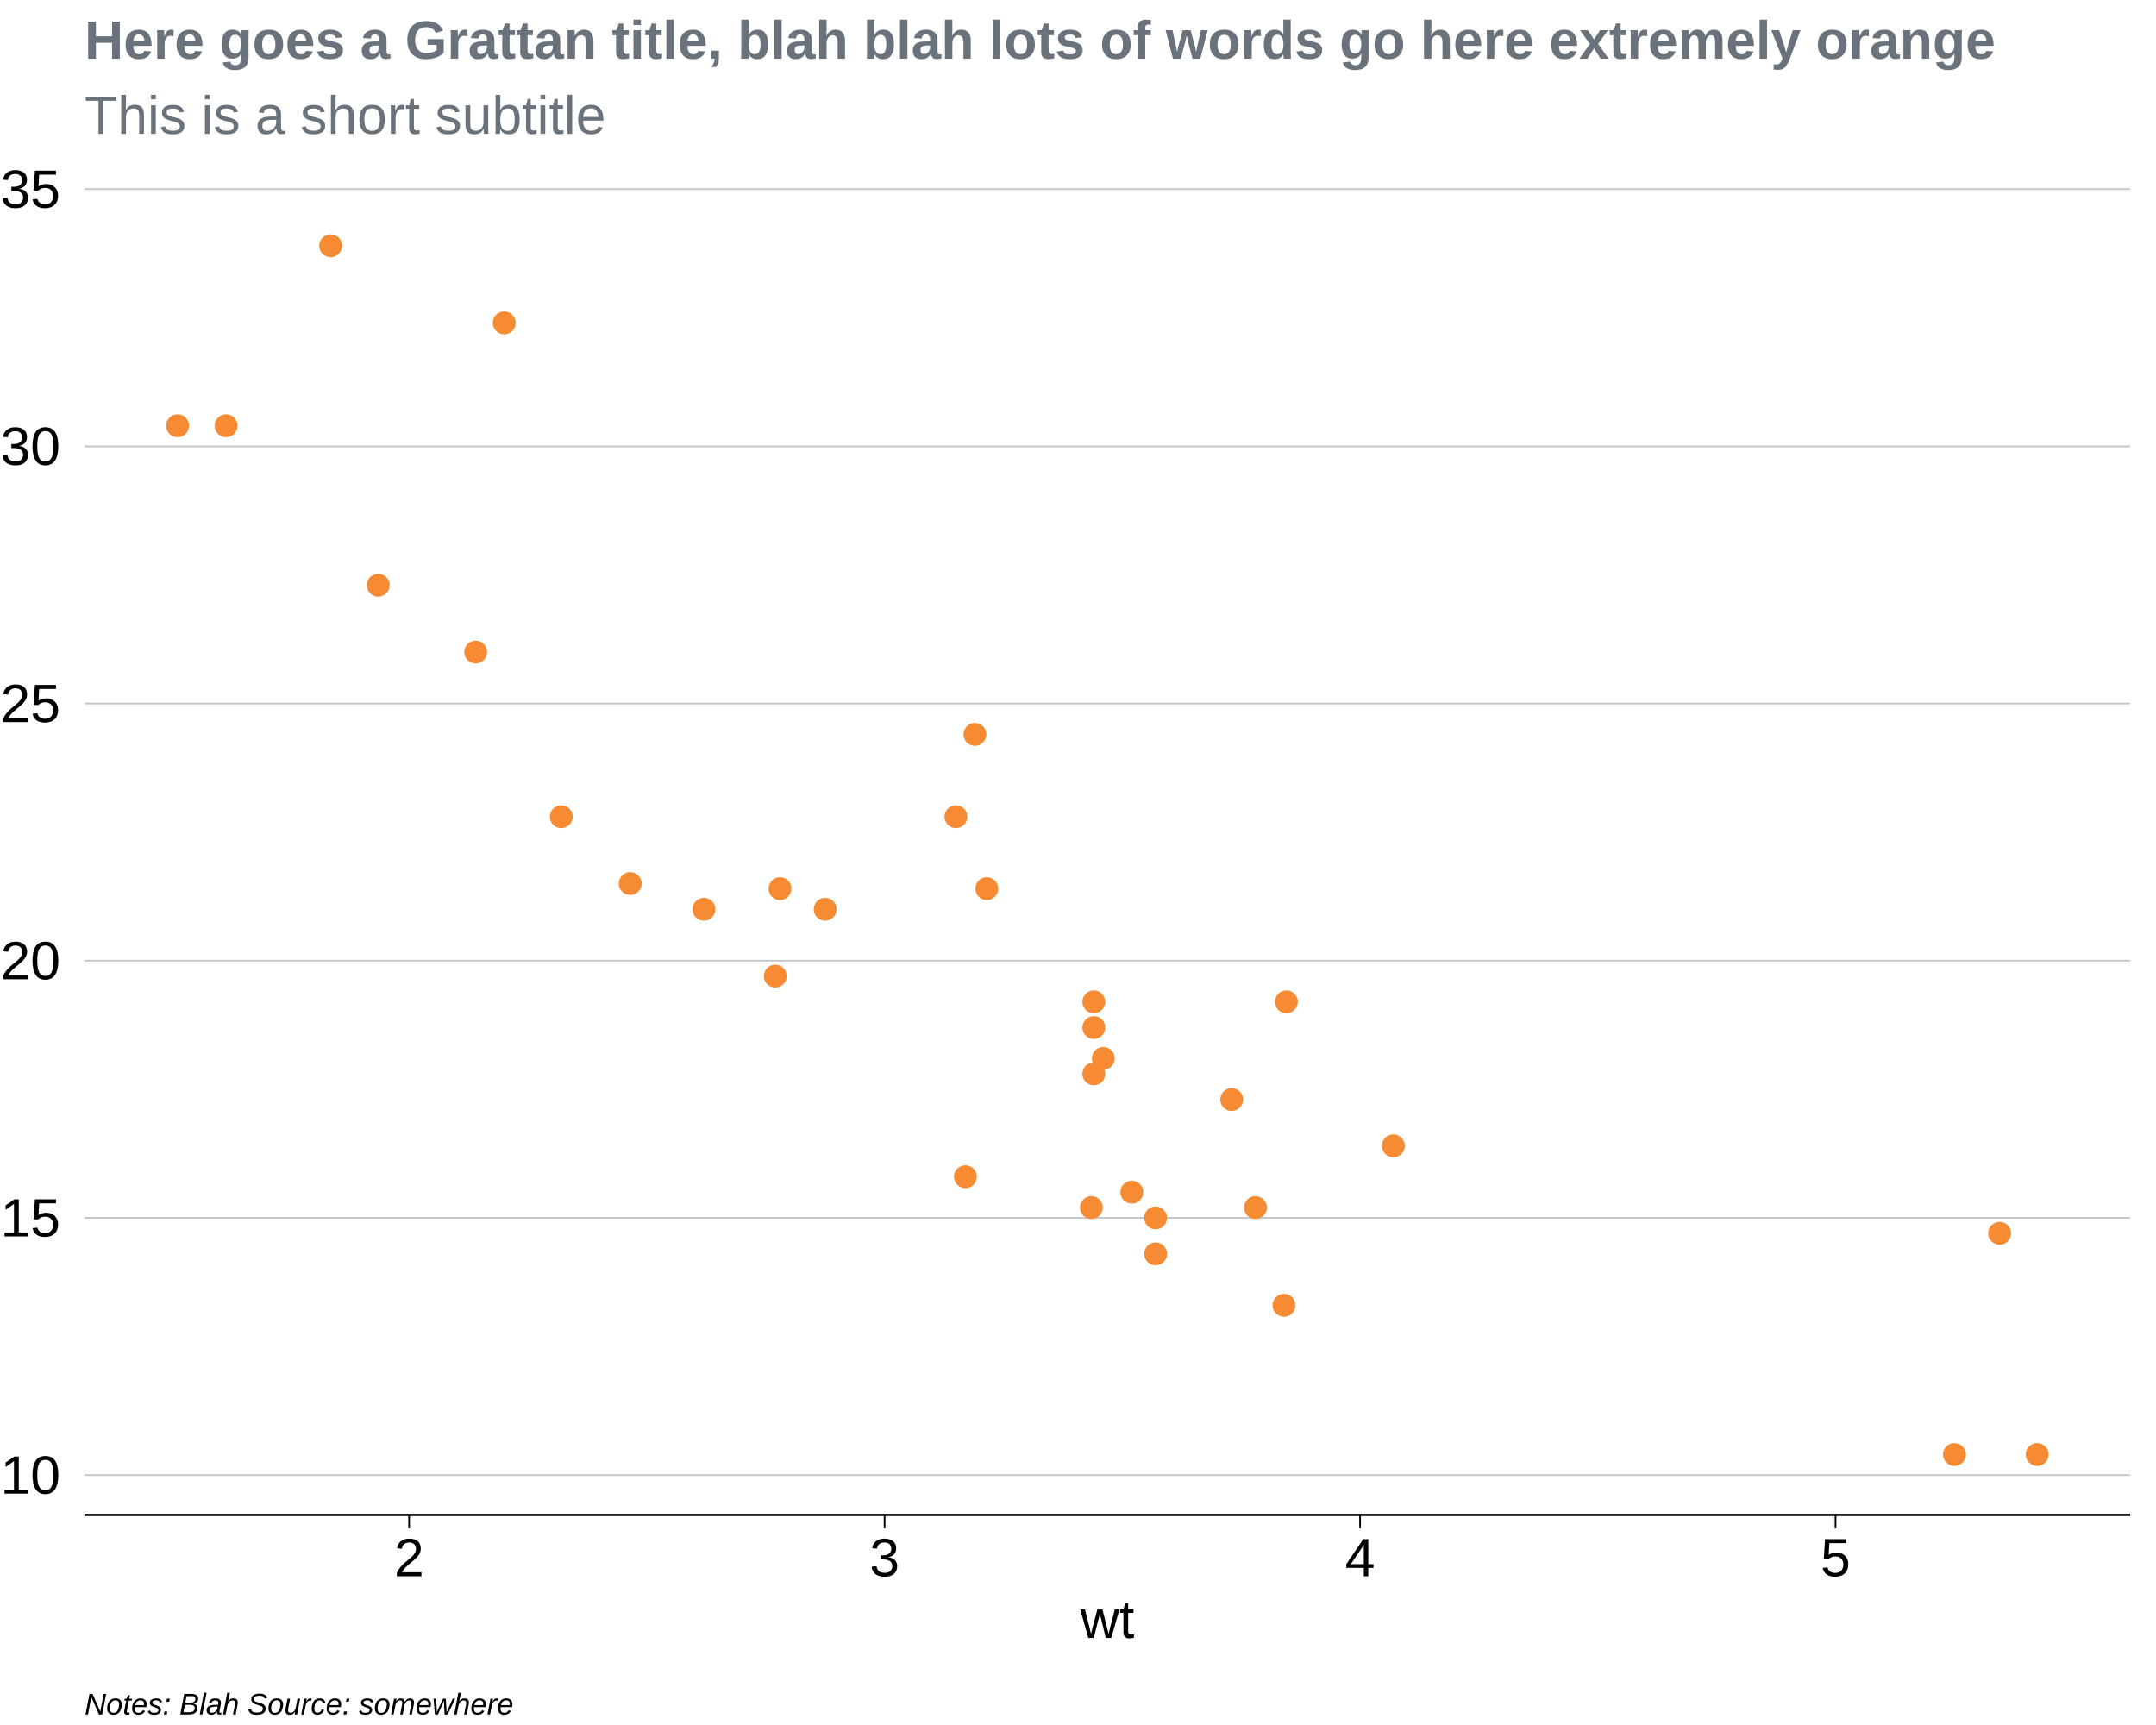
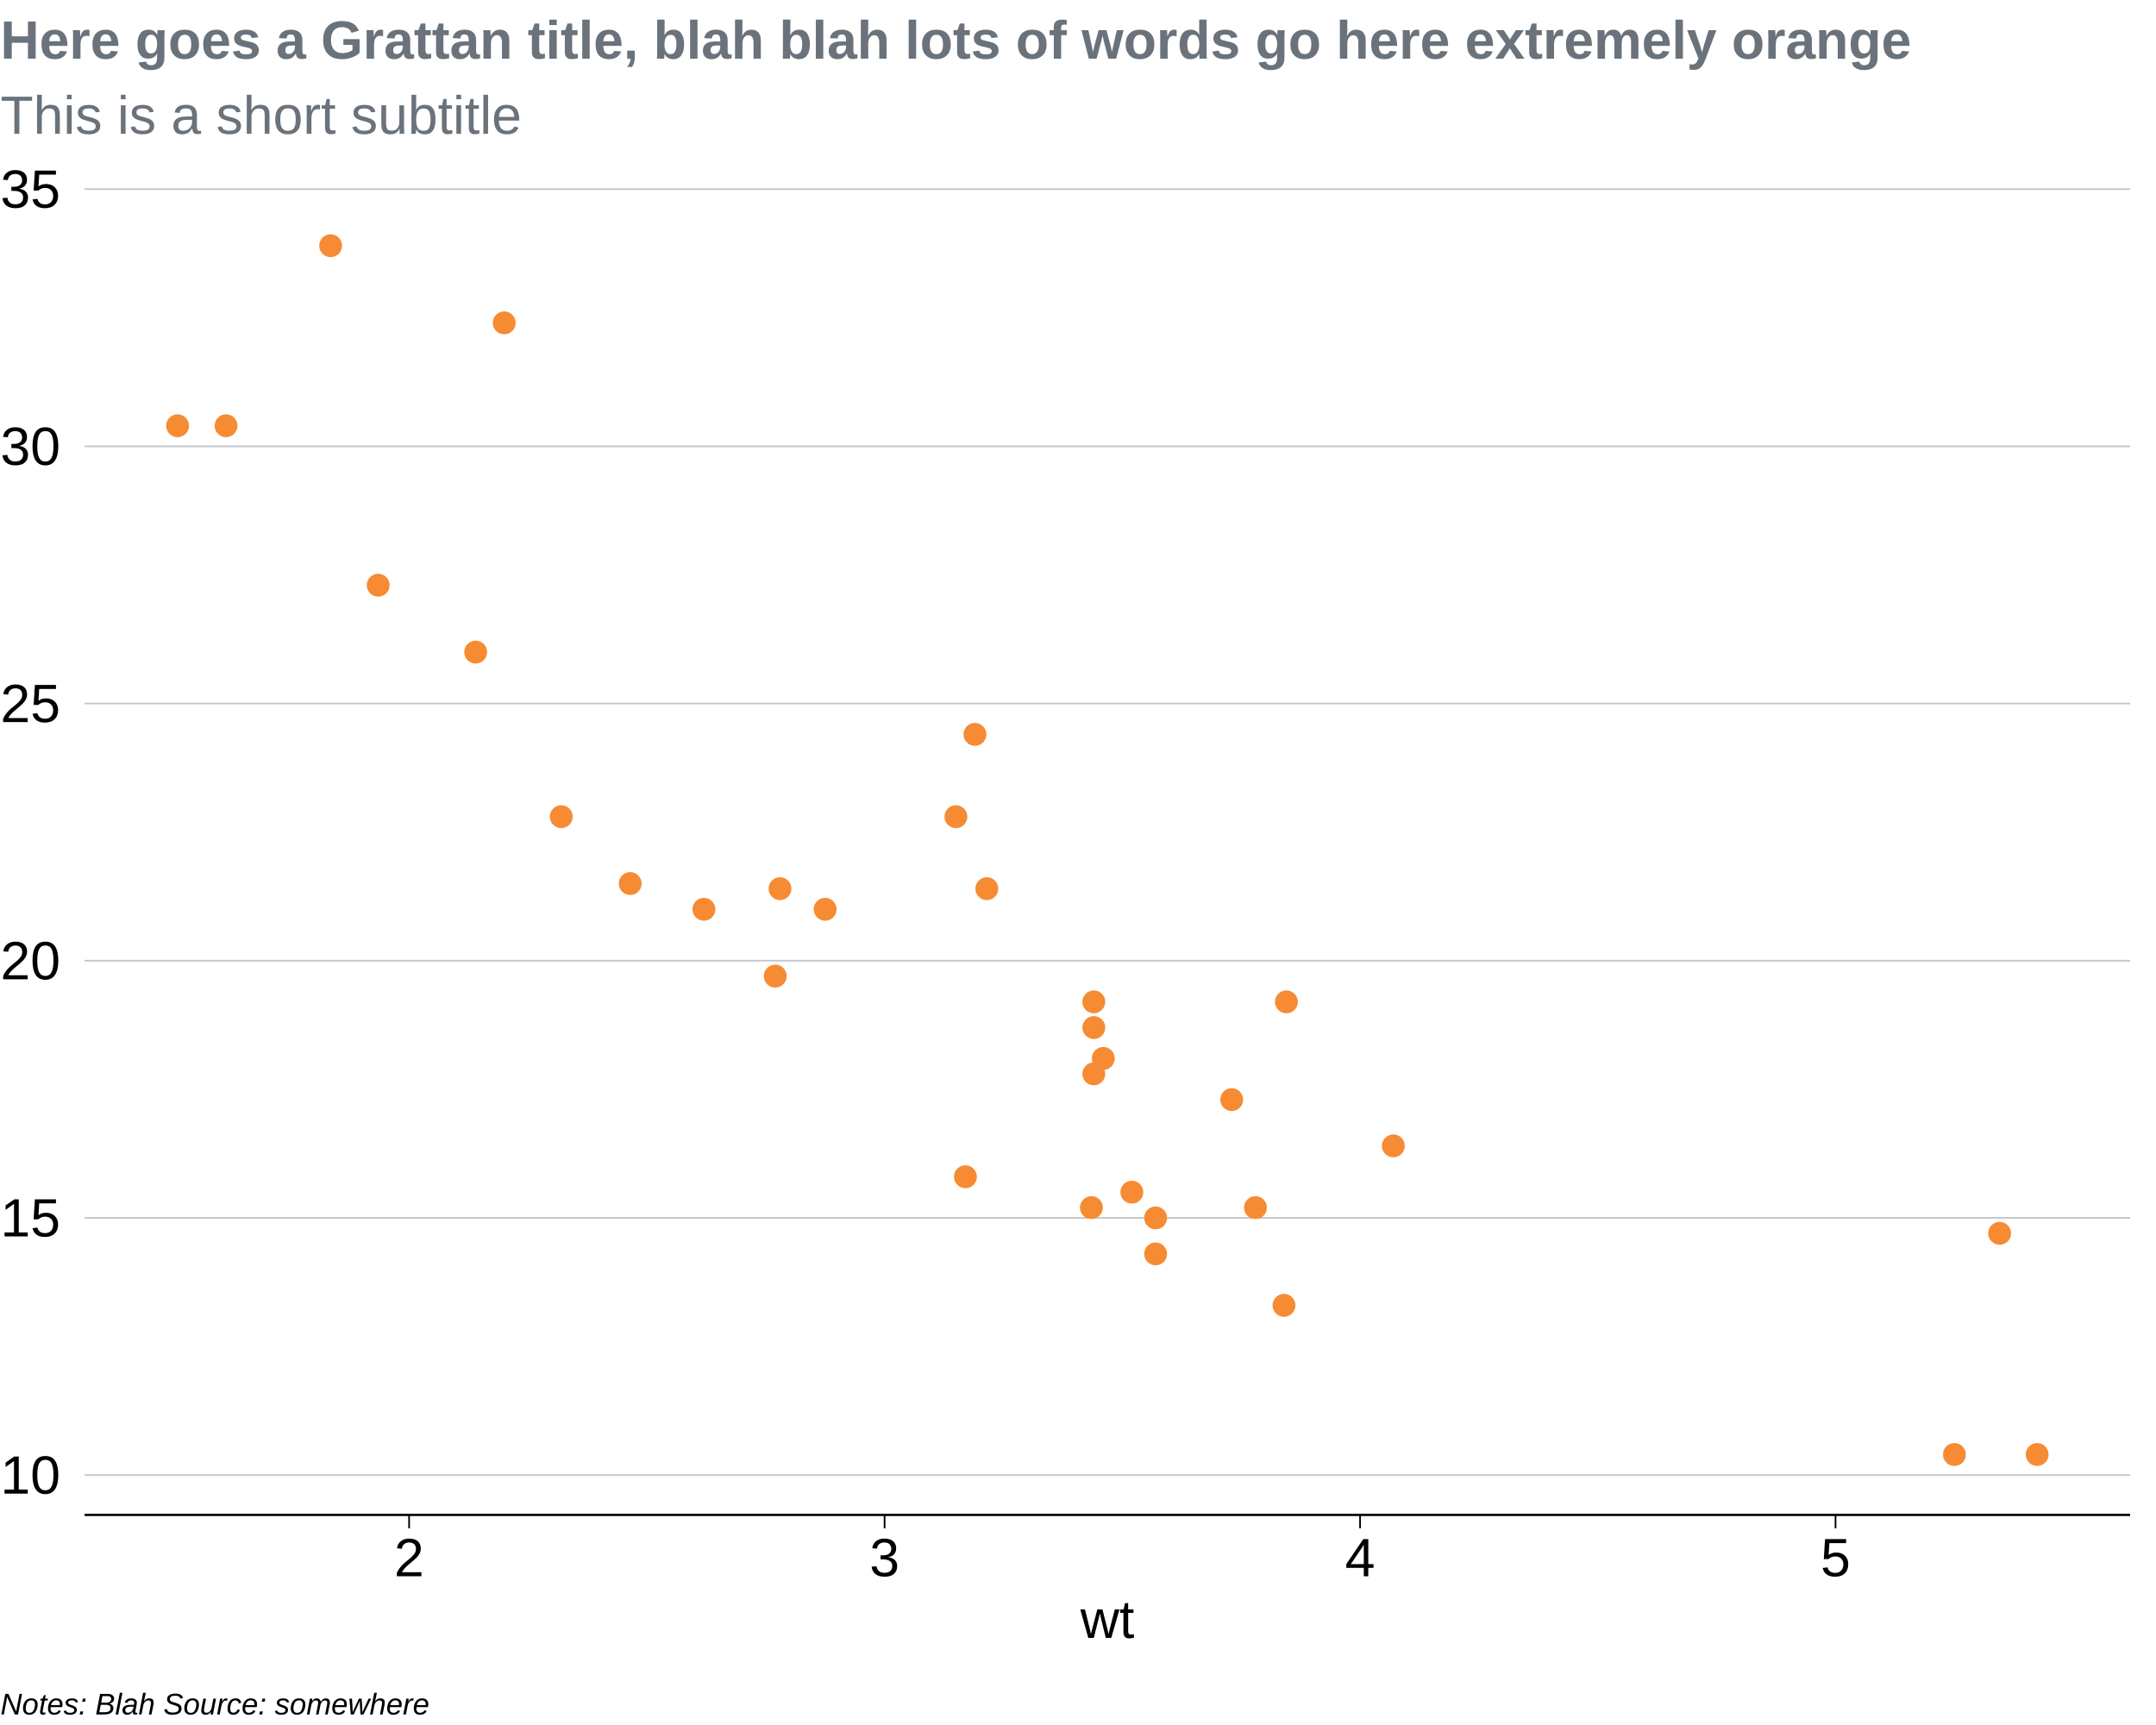
<svg xmlns="http://www.w3.org/2000/svg" viewBox="0 0 720.00 576.00">
  <defs>
    <style type="text/css">
    line, polyline, polygon, path, rect, circle {
      fill: none;
      stroke: #000000;
      stroke-linecap: round;
      stroke-linejoin: round;
      stroke-miterlimit: 10.00;
    }
  </style>
  </defs>
  <rect width="100%" height="100%" style="stroke: none; fill: #FFFFFF;" />
  <rect x="0.00" y="0.00" width="720.00" height="576.00" style="stroke-width: 0.75; stroke: none; fill: #FFFFFF;" />
  <defs>
    <clipPath id="cpMjguMjR8NzExLjM2fDUwNS44Nnw2MS44Nw==">
      <rect x="28.24" y="61.87" width="683.12" height="443.99" />
    </clipPath>
  </defs>
  <rect x="28.24" y="61.87" width="683.12" height="443.99" style="stroke-width: 0.75; stroke: none; fill: #FFFFFF;" clip-path="url(#cpMjguMjR8NzExLjM2fDUwNS44Nnw2MS44Nw==)" />
  <polyline points="28.24,492.55 711.36,492.55 " style="stroke-width: 0.56; stroke: #C3C7CB; stroke-linecap: butt;" clip-path="url(#cpMjguMjR8NzExLjM2fDUwNS44Nnw2MS44Nw==)" />
  <polyline points="28.24,406.67 711.36,406.67 " style="stroke-width: 0.56; stroke: #C3C7CB; stroke-linecap: butt;" clip-path="url(#cpMjguMjR8NzExLjM2fDUwNS44Nnw2MS44Nw==)" />
  <polyline points="28.24,320.79 711.36,320.79 " style="stroke-width: 0.56; stroke: #C3C7CB; stroke-linecap: butt;" clip-path="url(#cpMjguMjR8NzExLjM2fDUwNS44Nnw2MS44Nw==)" />
  <polyline points="28.24,234.91 711.36,234.91 " style="stroke-width: 0.56; stroke: #C3C7CB; stroke-linecap: butt;" clip-path="url(#cpMjguMjR8NzExLjM2fDUwNS44Nnw2MS44Nw==)" />
  <polyline points="28.24,149.03 711.36,149.03 " style="stroke-width: 0.56; stroke: #C3C7CB; stroke-linecap: butt;" clip-path="url(#cpMjguMjR8NzExLjM2fDUwNS44Nnw2MS44Nw==)" />
  <polyline points="28.24,63.15 711.36,63.15 " style="stroke-width: 0.56; stroke: #C3C7CB; stroke-linecap: butt;" clip-path="url(#cpMjguMjR8NzExLjM2fDUwNS44Nnw2MS44Nw==)" />
  <circle cx="235.07" cy="303.62" r="2.60pt" style="stroke-width: 0.71; stroke: #F68B33; fill: #F68B33;" clip-path="url(#cpMjguMjR8NzExLjM2fDUwNS44Nnw2MS44Nw==)" />
  <circle cx="275.56" cy="303.62" r="2.60pt" style="stroke-width: 0.71; stroke: #F68B33; fill: #F68B33;" clip-path="url(#cpMjguMjR8NzExLjM2fDUwNS44Nnw2MS44Nw==)" />
  <circle cx="187.44" cy="272.70" r="2.60pt" style="stroke-width: 0.71; stroke: #F68B33; fill: #F68B33;" clip-path="url(#cpMjguMjR8NzExLjM2fDUwNS44Nnw2MS44Nw==)" />
  <circle cx="329.55" cy="296.74" r="2.60pt" style="stroke-width: 0.71; stroke: #F68B33; fill: #F68B33;" clip-path="url(#cpMjguMjR8NzExLjM2fDUwNS44Nnw2MS44Nw==)" />
  <circle cx="365.28" cy="343.12" r="2.60pt" style="stroke-width: 0.71; stroke: #F68B33; fill: #F68B33;" clip-path="url(#cpMjguMjR8NzExLjM2fDUwNS44Nnw2MS44Nw==)" />
  <circle cx="368.45" cy="353.42" r="2.60pt" style="stroke-width: 0.71; stroke: #F68B33; fill: #F68B33;" clip-path="url(#cpMjguMjR8NzExLjM2fDUwNS44Nnw2MS44Nw==)" />
  <circle cx="385.92" cy="418.69" r="2.60pt" style="stroke-width: 0.71; stroke: #F68B33; fill: #F68B33;" clip-path="url(#cpMjguMjR8NzExLjM2fDUwNS44Nnw2MS44Nw==)" />
  <circle cx="325.58" cy="245.22" r="2.60pt" style="stroke-width: 0.71; stroke: #F68B33; fill: #F68B33;" clip-path="url(#cpMjguMjR8NzExLjM2fDUwNS44Nnw2MS44Nw==)" />
  <circle cx="319.23" cy="272.70" r="2.60pt" style="stroke-width: 0.71; stroke: #F68B33; fill: #F68B33;" clip-path="url(#cpMjguMjR8NzExLjM2fDUwNS44Nnw2MS44Nw==)" />
  <circle cx="365.28" cy="334.53" r="2.60pt" style="stroke-width: 0.71; stroke: #F68B33; fill: #F68B33;" clip-path="url(#cpMjguMjR8NzExLjM2fDUwNS44Nnw2MS44Nw==)" />
  <circle cx="365.28" cy="358.58" r="2.60pt" style="stroke-width: 0.71; stroke: #F68B33; fill: #F68B33;" clip-path="url(#cpMjguMjR8NzExLjM2fDUwNS44Nnw2MS44Nw==)" />
  <circle cx="465.31" cy="382.62" r="2.60pt" style="stroke-width: 0.71; stroke: #F68B33; fill: #F68B33;" clip-path="url(#cpMjguMjR8NzExLjM2fDUwNS44Nnw2MS44Nw==)" />
  <circle cx="411.33" cy="367.17" r="2.60pt" style="stroke-width: 0.71; stroke: #F68B33; fill: #F68B33;" clip-path="url(#cpMjguMjR8NzExLjM2fDUwNS44Nnw2MS44Nw==)" />
  <circle cx="419.26" cy="403.23" r="2.60pt" style="stroke-width: 0.71; stroke: #F68B33; fill: #F68B33;" clip-path="url(#cpMjguMjR8NzExLjM2fDUwNS44Nnw2MS44Nw==)" />
  <circle cx="652.68" cy="485.68" r="2.60pt" style="stroke-width: 0.71; stroke: #F68B33; fill: #F68B33;" clip-path="url(#cpMjguMjR8NzExLjM2fDUwNS44Nnw2MS44Nw==)" />
  <circle cx="680.31" cy="485.68" r="2.60pt" style="stroke-width: 0.71; stroke: #F68B33; fill: #F68B33;" clip-path="url(#cpMjguMjR8NzExLjM2fDUwNS44Nnw2MS44Nw==)" />
  <circle cx="667.77" cy="411.82" r="2.60pt" style="stroke-width: 0.71; stroke: #F68B33; fill: #F68B33;" clip-path="url(#cpMjguMjR8NzExLjM2fDUwNS44Nnw2MS44Nw==)" />
  <circle cx="168.38" cy="107.81" r="2.60pt" style="stroke-width: 0.71; stroke: #F68B33; fill: #F68B33;" clip-path="url(#cpMjguMjR8NzExLjM2fDUwNS44Nnw2MS44Nw==)" />
  <circle cx="75.49" cy="142.16" r="2.60pt" style="stroke-width: 0.71; stroke: #F68B33; fill: #F68B33;" clip-path="url(#cpMjguMjR8NzExLjM2fDUwNS44Nnw2MS44Nw==)" />
  <circle cx="110.42" cy="82.05" r="2.60pt" style="stroke-width: 0.71; stroke: #F68B33; fill: #F68B33;" clip-path="url(#cpMjguMjR8NzExLjM2fDUwNS44Nnw2MS44Nw==)" />
  <circle cx="210.46" cy="295.03" r="2.60pt" style="stroke-width: 0.71; stroke: #F68B33; fill: #F68B33;" clip-path="url(#cpMjguMjR8NzExLjM2fDUwNS44Nnw2MS44Nw==)" />
  <circle cx="377.98" cy="398.08" r="2.60pt" style="stroke-width: 0.71; stroke: #F68B33; fill: #F68B33;" clip-path="url(#cpMjguMjR8NzExLjM2fDUwNS44Nnw2MS44Nw==)" />
  <circle cx="364.48" cy="403.23" r="2.60pt" style="stroke-width: 0.71; stroke: #F68B33; fill: #F68B33;" clip-path="url(#cpMjguMjR8NzExLjM2fDUwNS44Nnw2MS44Nw==)" />
  <circle cx="428.79" cy="435.87" r="2.60pt" style="stroke-width: 0.71; stroke: #F68B33; fill: #F68B33;" clip-path="url(#cpMjguMjR8NzExLjM2fDUwNS44Nnw2MS44Nw==)" />
  <circle cx="429.59" cy="334.53" r="2.60pt" style="stroke-width: 0.71; stroke: #F68B33; fill: #F68B33;" clip-path="url(#cpMjguMjR8NzExLjM2fDUwNS44Nnw2MS44Nw==)" />
  <circle cx="126.30" cy="195.41" r="2.60pt" style="stroke-width: 0.71; stroke: #F68B33; fill: #F68B33;" clip-path="url(#cpMjguMjR8NzExLjM2fDUwNS44Nnw2MS44Nw==)" />
  <circle cx="158.85" cy="217.74" r="2.60pt" style="stroke-width: 0.71; stroke: #F68B33; fill: #F68B33;" clip-path="url(#cpMjguMjR8NzExLjM2fDUwNS44Nnw2MS44Nw==)" />
  <circle cx="59.30" cy="142.16" r="2.60pt" style="stroke-width: 0.71; stroke: #F68B33; fill: #F68B33;" clip-path="url(#cpMjguMjR8NzExLjM2fDUwNS44Nnw2MS44Nw==)" />
  <circle cx="322.40" cy="392.93" r="2.60pt" style="stroke-width: 0.71; stroke: #F68B33; fill: #F68B33;" clip-path="url(#cpMjguMjR8NzExLjM2fDUwNS44Nnw2MS44Nw==)" />
  <circle cx="258.89" cy="325.94" r="2.60pt" style="stroke-width: 0.71; stroke: #F68B33; fill: #F68B33;" clip-path="url(#cpMjguMjR8NzExLjM2fDUwNS44Nnw2MS44Nw==)" />
  <circle cx="385.92" cy="406.67" r="2.60pt" style="stroke-width: 0.71; stroke: #F68B33; fill: #F68B33;" clip-path="url(#cpMjguMjR8NzExLjM2fDUwNS44Nnw2MS44Nw==)" />
  <circle cx="260.48" cy="296.74" r="2.60pt" style="stroke-width: 0.71; stroke: #F68B33; fill: #F68B33;" clip-path="url(#cpMjguMjR8NzExLjM2fDUwNS44Nnw2MS44Nw==)" />
  <defs>
    <clipPath id="cpMC4wMHw3MjAuMDB8NTc2LjAwfDAuMDA=">
      <rect x="0.00" y="0.00" width="720.00" height="576.00" />
    </clipPath>
  </defs>
  <g clip-path="url(#cpMC4wMHw3MjAuMDB8NTc2LjAwfDAuMDA=)">
    <text x="0.14" y="498.74" style="font-size: 18.00px; font-family: Liberation Sans;" textLength="20.03px" lengthAdjust="spacingAndGlyphs">10</text>
  </g>
  <g clip-path="url(#cpMC4wMHw3MjAuMDB8NTc2LjAwfDAuMDA=)">
    <text x="0.14" y="412.87" style="font-size: 18.00px; font-family: Liberation Sans;" textLength="20.03px" lengthAdjust="spacingAndGlyphs">15</text>
  </g>
  <g clip-path="url(#cpMC4wMHw3MjAuMDB8NTc2LjAwfDAuMDA=)">
    <text x="0.14" y="326.99" style="font-size: 18.00px; font-family: Liberation Sans;" textLength="20.03px" lengthAdjust="spacingAndGlyphs">20</text>
  </g>
  <g clip-path="url(#cpMC4wMHw3MjAuMDB8NTc2LjAwfDAuMDA=)">
    <text x="0.14" y="241.11" style="font-size: 18.00px; font-family: Liberation Sans;" textLength="20.03px" lengthAdjust="spacingAndGlyphs">25</text>
  </g>
  <g clip-path="url(#cpMC4wMHw3MjAuMDB8NTc2LjAwfDAuMDA=)">
    <text x="0.14" y="155.23" style="font-size: 18.00px; font-family: Liberation Sans;" textLength="20.03px" lengthAdjust="spacingAndGlyphs">30</text>
  </g>
  <g clip-path="url(#cpMC4wMHw3MjAuMDB8NTc2LjAwfDAuMDA=)">
    <text x="0.14" y="69.35" style="font-size: 18.00px; font-family: Liberation Sans;" textLength="20.03px" lengthAdjust="spacingAndGlyphs">35</text>
  </g>
  <polyline points="28.24,505.86 711.36,505.86 " style="stroke-width: 0.75; stroke-linecap: butt;" clip-path="url(#cpMC4wMHw3MjAuMDB8NTc2LjAwfDAuMDA=)" />
  <polyline points="136.62,510.34 136.62,505.86 " style="stroke-width: 0.56; stroke-linecap: butt;" clip-path="url(#cpMC4wMHw3MjAuMDB8NTc2LjAwfDAuMDA=)" />
  <polyline points="295.41,510.34 295.41,505.86 " style="stroke-width: 0.56; stroke-linecap: butt;" clip-path="url(#cpMC4wMHw3MjAuMDB8NTc2LjAwfDAuMDA=)" />
  <polyline points="454.20,510.34 454.20,505.86 " style="stroke-width: 0.56; stroke-linecap: butt;" clip-path="url(#cpMC4wMHw3MjAuMDB8NTc2LjAwfDAuMDA=)" />
  <polyline points="612.98,510.34 612.98,505.86 " style="stroke-width: 0.56; stroke-linecap: butt;" clip-path="url(#cpMC4wMHw3MjAuMDB8NTc2LjAwfDAuMDA=)" />
  <g clip-path="url(#cpMC4wMHw3MjAuMDB8NTc2LjAwfDAuMDA=)">
    <text x="131.62" y="526.32" style="font-size: 18.00px; font-family: Liberation Sans;" textLength="10.02px" lengthAdjust="spacingAndGlyphs">2</text>
  </g>
  <g clip-path="url(#cpMC4wMHw3MjAuMDB8NTc2LjAwfDAuMDA=)">
    <text x="290.40" y="526.32" style="font-size: 18.00px; font-family: Liberation Sans;" textLength="10.02px" lengthAdjust="spacingAndGlyphs">3</text>
  </g>
  <g clip-path="url(#cpMC4wMHw3MjAuMDB8NTc2LjAwfDAuMDA=)">
    <text x="449.19" y="526.32" style="font-size: 18.00px; font-family: Liberation Sans;" textLength="10.02px" lengthAdjust="spacingAndGlyphs">4</text>
  </g>
  <g clip-path="url(#cpMC4wMHw3MjAuMDB8NTc2LjAwfDAuMDA=)">
    <text x="607.98" y="526.32" style="font-size: 18.00px; font-family: Liberation Sans;" textLength="10.02px" lengthAdjust="spacingAndGlyphs">5</text>
  </g>
  <g clip-path="url(#cpMC4wMHw3MjAuMDB8NTc2LjAwfDAuMDA=)">
    <text x="360.80" y="546.93" style="font-size: 18.00px; font-family: Liberation Sans;" textLength="18.00px" lengthAdjust="spacingAndGlyphs">wt</text>
  </g>
  <g clip-path="url(#cpMC4wMHw3MjAuMDB8NTc2LjAwfDAuMDA=)">
-     <text x="28.24" y="44.68" style="font-size: 18.00px; fill: #6A737B; font-family: Liberation Sans;" textLength="174.11px" lengthAdjust="spacingAndGlyphs">This is a short subtitle</text>
+     <text x="0.14" y="44.68" style="font-size: 18.00px; fill: #6A737B; font-family: Liberation Sans;" textLength="174.11px" lengthAdjust="spacingAndGlyphs">This is a short subtitle</text>
  </g>
  <g clip-path="url(#cpMC4wMHw3MjAuMDB8NTc2LjAwfDAuMDA=)">
-     <text x="28.24" y="19.59" style="font-size: 18.00px; font-weight: bold; fill: #6A737B; font-family: Liberation Sans;" textLength="638.33px" lengthAdjust="spacingAndGlyphs">Here goes a Grattan title, blah blah lots of words go here extremely orange</text>
+     <text x="0.14" y="19.59" style="font-size: 18.00px; font-weight: bold; fill: #6A737B; font-family: Liberation Sans;" textLength="638.33px" lengthAdjust="spacingAndGlyphs">Here goes a Grattan title, blah blah lots of words go here extremely orange</text>
  </g>
  <g clip-path="url(#cpMC4wMHw3MjAuMDB8NTc2LjAwfDAuMDA=)">
-     <text x="28.24" y="572.48" style="font-size: 9.99px; font-style: italic; font-family: Liberation Sans;" textLength="143.16px" lengthAdjust="spacingAndGlyphs">Notes: Blah Source: somewhere</text>
+     <text x="0.14" y="572.48" style="font-size: 9.99px; font-style: italic; font-family: Liberation Sans;" textLength="143.16px" lengthAdjust="spacingAndGlyphs">Notes: Blah Source: somewhere</text>
  </g>
</svg>
